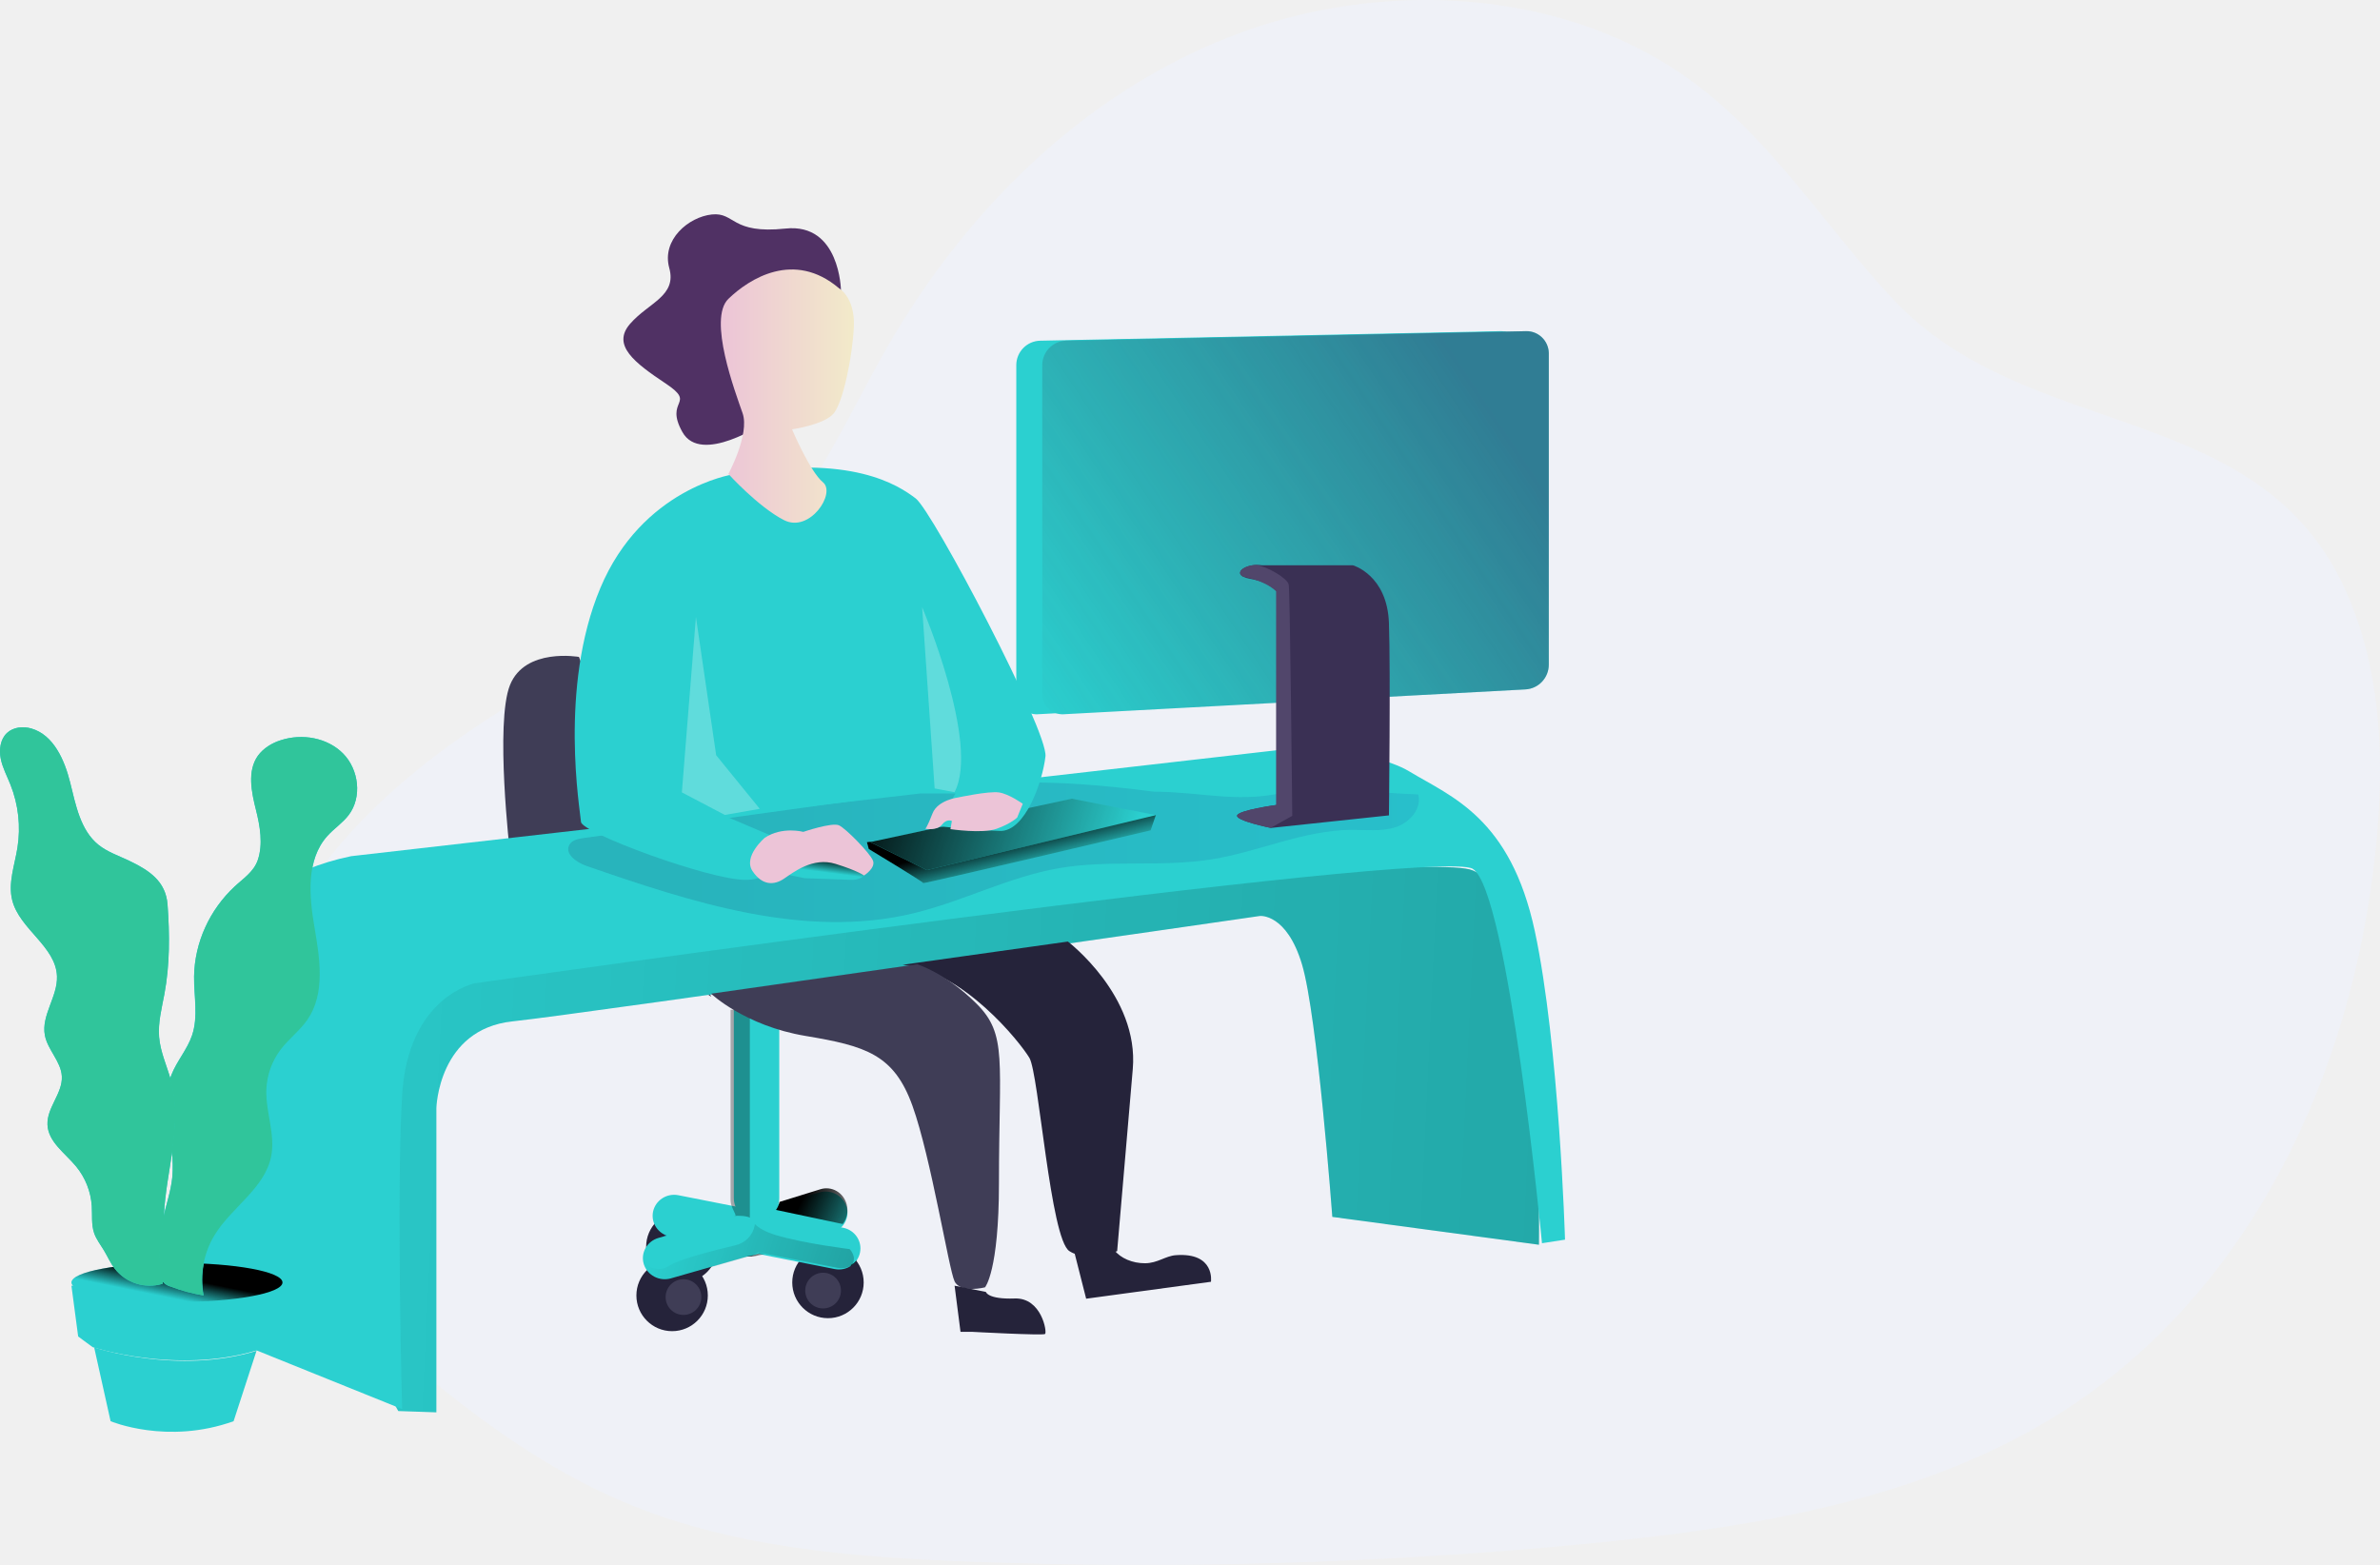
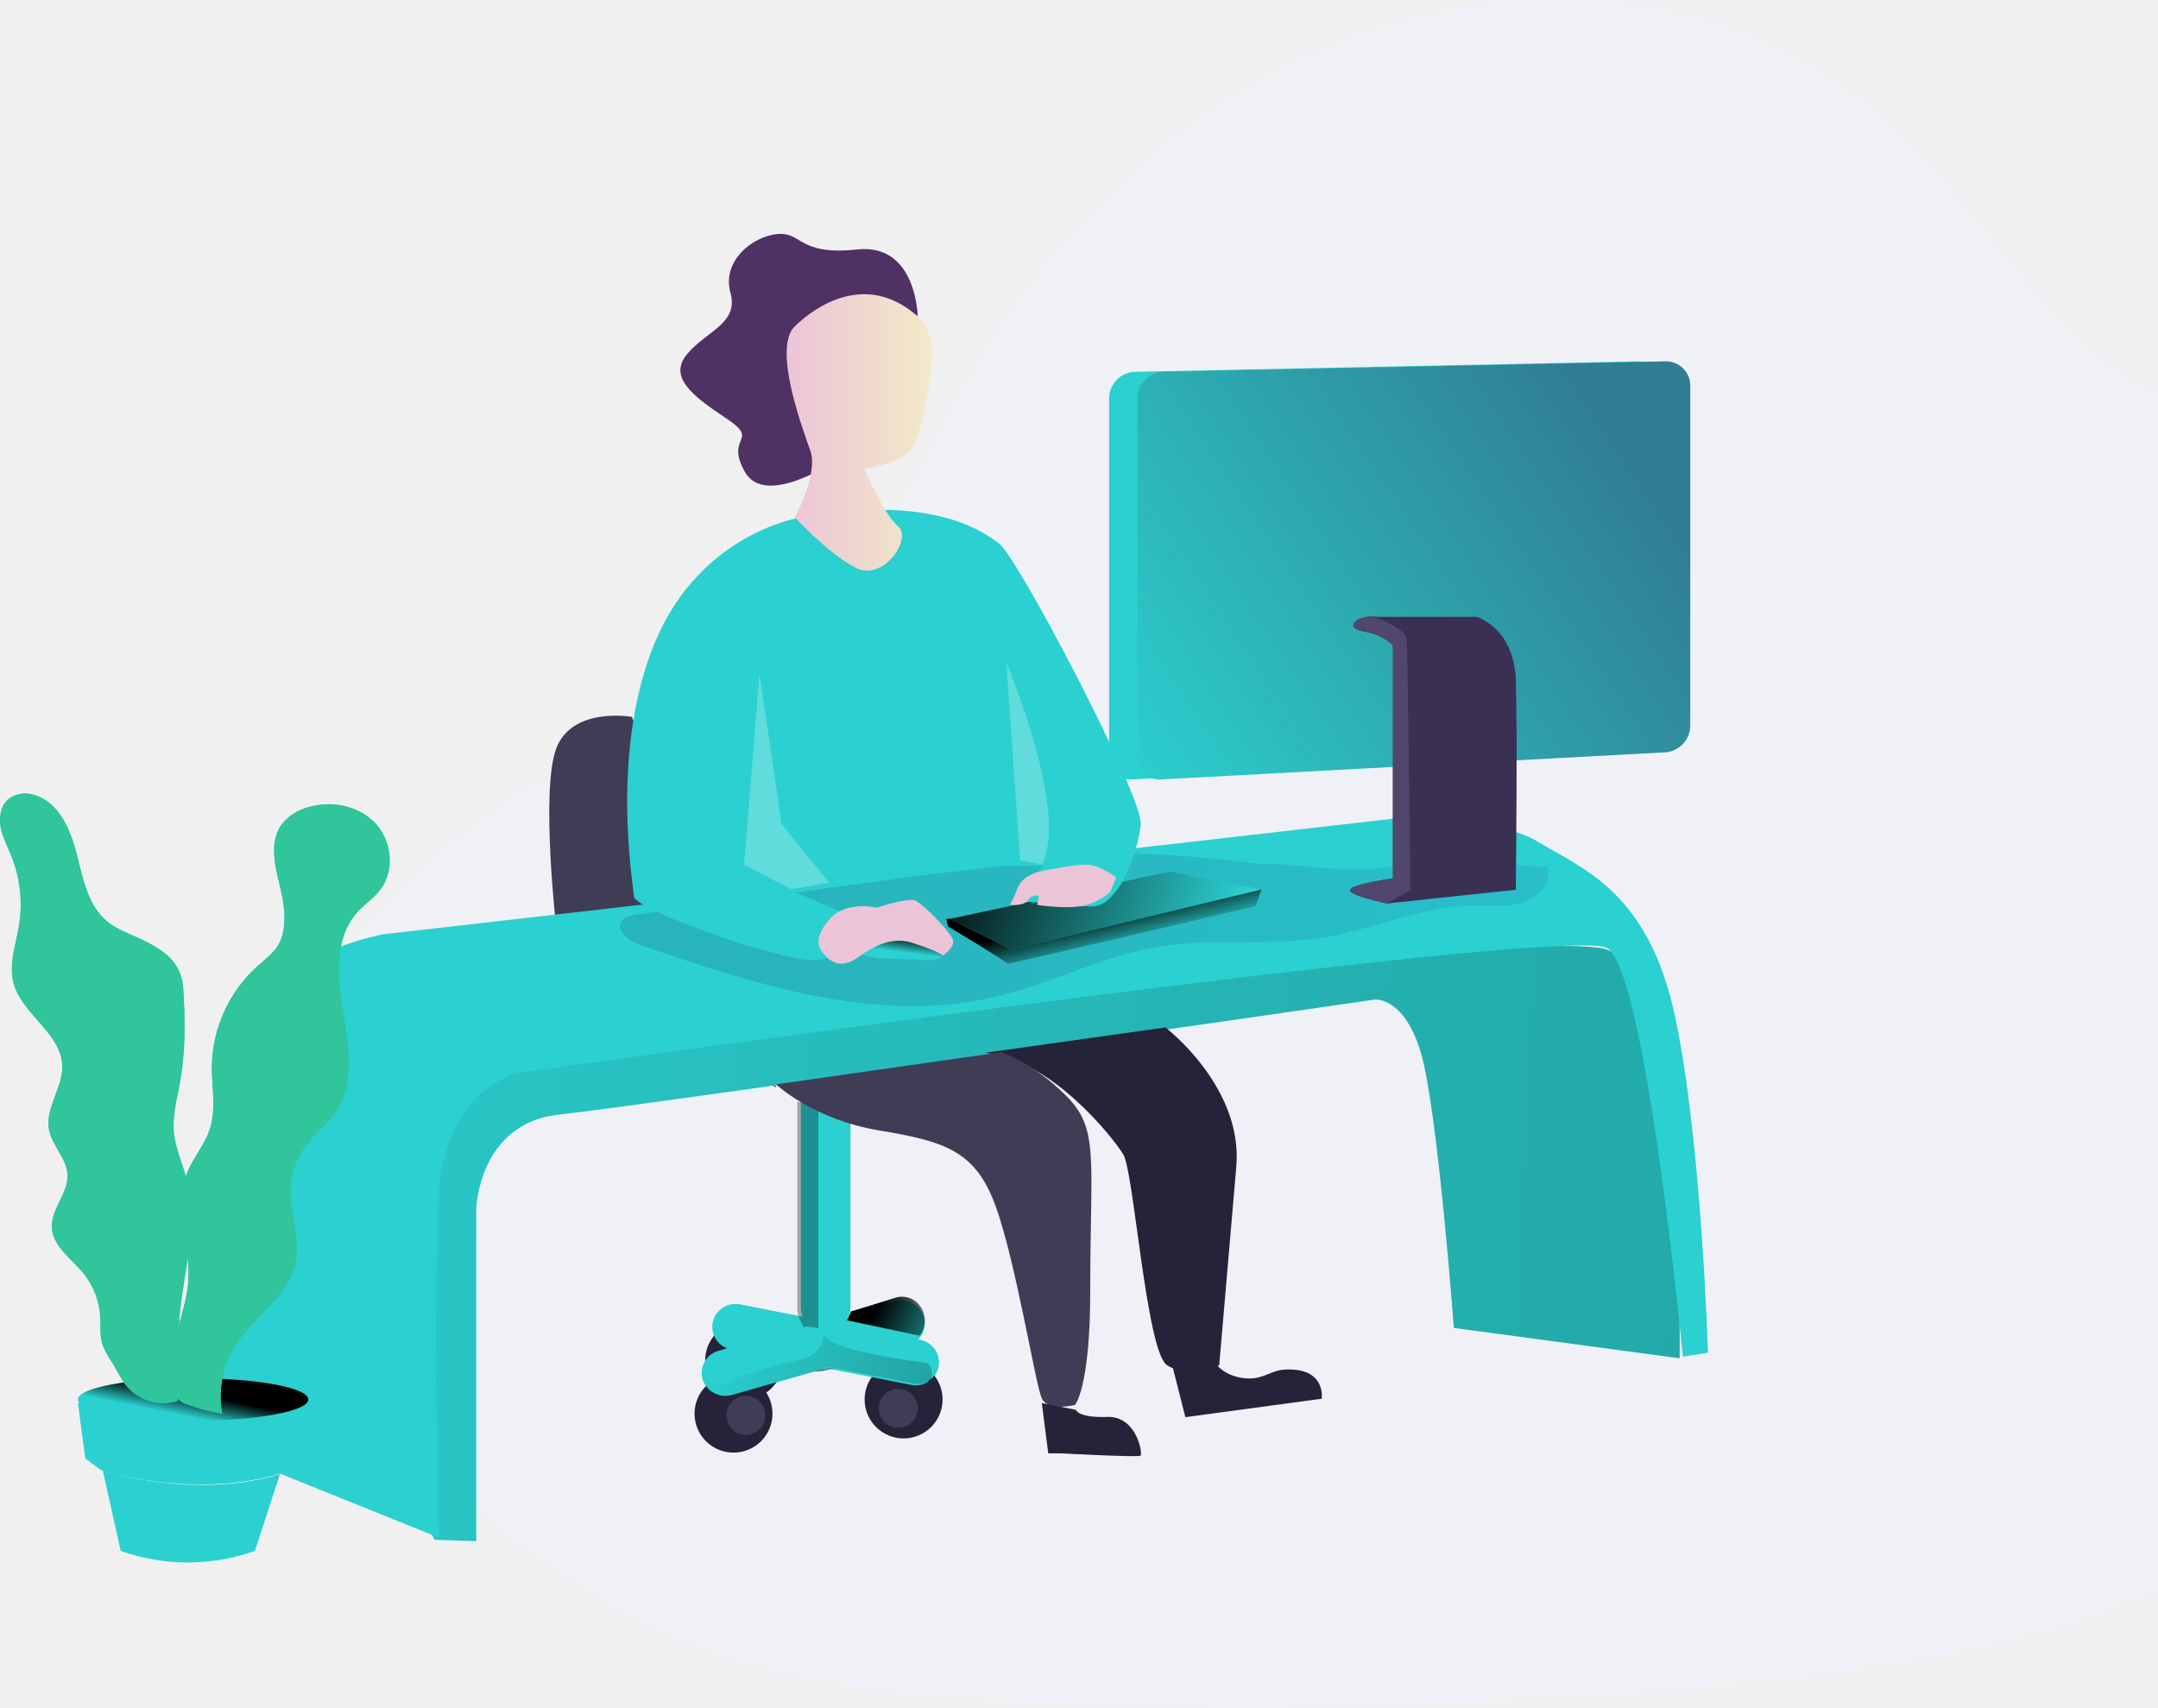
- <svg xmlns="http://www.w3.org/2000/svg" width="733" height="482">
+ <svg xmlns="http://www.w3.org/2000/svg" xmlns:xlink="http://www.w3.org/1999/xlink" id="b61c9108-628c-47be-9dcb-b9522f089694" data-name="Layer 1" viewBox="0 0 609 482.02">
  <defs>
-     <linearGradient id="a" x1="0%" x2="100%" y1="50%" y2="50%">
-       <stop offset="0%" stop-color="#183866" />
-       <stop offset="100%" stop-color="#1A7FC1" />
+     <linearGradient id="e83c830c-dd01-4d37-acc0-edd1b0216588" x1="203" y1="99.5" x2="214" y2="99.5" gradientTransform="matrix(1, 0, 0, -1, 0, 484)" gradientUnits="userSpaceOnUse">
+       <stop offset="0" stop-color="#183866" />
+       <stop offset="1" stop-color="#1a7fc1" />
    </linearGradient>
-     <linearGradient id="b" x1="-.13%" x2="100%" y1="50.057%" y2="50.057%">
-       <stop offset="0%" />
-       <stop offset="99%" stop-opacity="0" />
+     <linearGradient id="b2c6c871-8c52-430c-9490-0f4440d9faaf" x1="229.99" y1="97.5" x2="236" y2="97.5" gradientTransform="matrix(1, 0, 0, -1, 0, 484)" gradientUnits="userSpaceOnUse">
+       <stop offset="0" />
+       <stop offset="0.99" stop-opacity="0" />
    </linearGradient>
-     <linearGradient id="c" x1="176.072%" x2="310.393%" y1="-566.037%" y2="-534.629%">
-       <stop offset="0%" />
-       <stop offset="99%" stop-opacity="0" />
+     <linearGradient id="e679e80c-7aa3-42d5-ac55-6282218e97b1" x1="247.13" y1="114.83" x2="272.71" y2="102.87" xlink:href="#b2c6c871-8c52-430c-9490-0f4440d9faaf" />
+     <linearGradient id="fc021563-595e-4074-a928-a74719db09ef" x1="178.64" y1="154.83" x2="175.13" y2="155.79" xlink:href="#b2c6c871-8c52-430c-9490-0f4440d9faaf" />
+     <linearGradient id="b07160d1-8f68-4750-9af1-1a9a17bbfbaa" x1="285.72" y1="77.41" x2="199.5" y2="105.57" xlink:href="#b2c6c871-8c52-430c-9490-0f4440d9faaf" />
+     <linearGradient id="be5876ac-8763-4ca1-86f8-7f77d6251430" x1="209.51" y1="111.89" x2="205.54" y2="113.14" xlink:href="#b2c6c871-8c52-430c-9490-0f4440d9faaf" />
+     <linearGradient id="bb11db4c-2742-4fd6-ae18-ff0c68900a28" x1="277.6" y1="129.41" x2="249.86" y2="122.04" xlink:href="#b2c6c871-8c52-430c-9490-0f4440d9faaf" />
+     <linearGradient id="becb63f0-78dd-42b5-9501-7a8a7ce4a1ad" x1="495.75" y1="122.98" x2="-12.67" y2="147.45" gradientTransform="matrix(1, 0, 0, -1, 0, 484)" gradientUnits="userSpaceOnUse">
+       <stop offset="0" />
+       <stop offset="1" stop-opacity="0" />
    </linearGradient>
-     <linearGradient id="d" x1="58.928%" x2="52.269%" y1="-257.998%" y2="-277.344%">
-       <stop offset="0%" />
-       <stop offset="99%" stop-opacity="0" />
+     <linearGradient id="a3b67eae-125e-4456-9b97-becb34fd422a" x1="212.12" y1="221.5" x2="474.12" y2="221.5" xlink:href="#e83c830c-dd01-4d37-acc0-edd1b0216588" />
+     <linearGradient id="a286d890-aff2-4853-a921-68692b6cc321" x1="311.96" y1="227.02" x2="315.12" y2="214.75" xlink:href="#b2c6c871-8c52-430c-9490-0f4440d9faaf" />
+     <linearGradient id="a9081c6f-a328-4a85-bd87-e9e102aa815f" x1="261.84" y1="243.31" x2="347.17" y2="216.01" xlink:href="#b2c6c871-8c52-430c-9490-0f4440d9faaf" />
+     <linearGradient id="b1a3d529-c9d9-45f3-9892-8fc56fb20c7e" x1="255.53" y1="219.97" x2="254.9" y2="215.14" xlink:href="#b2c6c871-8c52-430c-9490-0f4440d9faaf" />
+     <linearGradient id="ee64bad1-09f5-44ed-9994-718191d3c85e" x1="120.51" y1="53.35" x2="76.18" y2="55.06" xlink:href="#b2c6c871-8c52-430c-9490-0f4440d9faaf" />
+     <linearGradient id="a8cf16fc-7b99-46ec-adf7-b1716a774cb7" x1="130.12" y1="74.48" x2="93.08" y2="75.75" xlink:href="#b2c6c871-8c52-430c-9490-0f4440d9faaf" />
+     <linearGradient id="f579d01c-f75d-4363-9c96-2e48ab5aa8b3" x1="54.83" y1="90.62" x2="53.48" y2="83.94" xlink:href="#b2c6c871-8c52-430c-9490-0f4440d9faaf" />
+     <linearGradient id="a2f63ee0-678a-44a7-8924-e94d22689da0" x1="95.62" y1="381.5" x2="92.52" y2="362.36" xlink:href="#b2c6c871-8c52-430c-9490-0f4440d9faaf" />
+     <linearGradient id="f34fa7dc-463e-4a83-bc41-264245a37e78" x1="222" y1="362" x2="263" y2="362" gradientTransform="matrix(1, 0, 0, -1, 0, 484)" gradientUnits="userSpaceOnUse">
+       <stop offset="0" stop-color="#ecc4d7" />
+       <stop offset="0.42" stop-color="#efd4d1" />
+       <stop offset="1" stop-color="#f2eac9" />
    </linearGradient>
-     <linearGradient id="e" x1="156.099%" x2="8.109%" y1="-63.273%" y2="-76.114%">
-       <stop offset="0%" />
-       <stop offset="99%" stop-opacity="0" />
+     <linearGradient id="a8497fe8-c437-4906-84e2-2f6d589acfc1" x1="268.63" y1="221" x2="306.63" y2="221" xlink:href="#f34fa7dc-463e-4a83-bc41-264245a37e78" />
+     <linearGradient id="bf5a3556-2b0a-4f06-9910-111d09746c86" x1="322.29" y1="234" x2="352.29" y2="234" xlink:href="#f34fa7dc-463e-4a83-bc41-264245a37e78" />
+     <linearGradient id="eb1c311e-04ef-43d4-933d-b0cd14c1b2a3" x1="455.83" y1="363.18" x2="313.75" y2="268.69" gradientTransform="matrix(1, 0, 0, -1, 0, 484)" gradientUnits="userSpaceOnUse">
+       <stop offset="0" stop-color="#362958" stop-opacity="0.5" />
+       <stop offset="1" stop-color="#34313d" stop-opacity="0" />
    </linearGradient>
-     <linearGradient id="f" x1="2361.044%" x2="2162.651%" y1="-16584.906%" y2="-16647.547%">
-       <stop offset="0%" />
-       <stop offset="99%" stop-opacity="0" />
-     </linearGradient>
-     <linearGradient id="g" x1="241.391%" x2="133.142%" y1="-426.052%" y2="-412.195%">
-       <stop offset="0%" />
-       <stop offset="99%" stop-opacity="0" />
-     </linearGradient>
-     <linearGradient id="h" x1="106.85%" x2="-35.821%" y1="22.502%" y2="19.27%">
-       <stop offset="0%" />
-       <stop offset="100%" stop-opacity="0" />
-     </linearGradient>
-     <linearGradient id="i" x1="14.169%" x2="114.168%" y1="-41.335%" y2="-41.335%">
-       <stop offset="0%" stop-color="#183866" />
-       <stop offset="100%" stop-color="#1A7FC1" />
-     </linearGradient>
-     <linearGradient id="j" x1="40.386%" x2="71.43%" y1="39.515%" y2="67.977%">
-       <stop offset="0%" />
-       <stop offset="99%" stop-opacity="0" />
-     </linearGradient>
-     <linearGradient id="k" x1="-12.531%" x2="93.689%" y1="44.923%" y2="53.42%">
-       <stop offset="0%" />
-       <stop offset="99%" stop-opacity="0" />
-     </linearGradient>
-     <linearGradient id="l" x1="53.702%" x2="43.721%" y1="42.271%" y2="80.595%">
-       <stop offset="0%" />
-       <stop offset="99%" stop-opacity="0" />
-     </linearGradient>
-     <linearGradient id="m" x1="190.926%" x2="102.154%" y1="-333.246%" y2="-335.028%">
-       <stop offset="0%" />
-       <stop offset="99%" stop-opacity="0" />
-     </linearGradient>
-     <linearGradient id="n" x1="168.578%" x2="111.53%" y1="-126.252%" y2="-126.942%">
-       <stop offset="0%" />
-       <stop offset="99%" stop-opacity="0" />
-     </linearGradient>
-     <linearGradient id="o" x1="56.989%" x2="28.128%" y1="43.618%" y2="69.958%">
-       <stop offset="0%" />
-       <stop offset="99%" stop-opacity="0" />
-     </linearGradient>
-     <linearGradient id="p" x1="58.095%" x2="57.212%" y1="-1473.571%" y2="-1370.204%">
-       <stop offset="0%" />
-       <stop offset="99%" stop-opacity="0" />
-     </linearGradient>
-     <linearGradient id="q" x1="-.04%" x2="99.996%" y1="49.993%" y2="49.993%">
-       <stop offset="0%" stop-color="#ECC4D7" />
-       <stop offset="42%" stop-color="#EFD4D1" />
-       <stop offset="100%" stop-color="#F2EAC9" />
-     </linearGradient>
-     <linearGradient id="r" x1="99.032%" x2="199.03%" y1="-163.287%" y2="-163.287%">
-       <stop offset="0%" stop-color="#ECC4D7" />
-       <stop offset="42%" stop-color="#EFD4D1" />
-       <stop offset="100%" stop-color="#F2EAC9" />
-     </linearGradient>
-     <linearGradient id="s" x1="124.306%" x2="224.306%" y1="-84.564%" y2="-84.564%">
-       <stop offset="0%" stop-color="#ECC4D7" />
-       <stop offset="42%" stop-color="#EFD4D1" />
-       <stop offset="100%" stop-color="#F2EAC9" />
-     </linearGradient>
-     <linearGradient id="t" x1="128.89%" x2="24.06%" y1="100.36%" y2="153.095%">
-       <stop offset="0%" stop-color="#362958" stop-opacity=".501" />
-       <stop offset="100%" stop-color="#34313D" stop-opacity="0" />
-     </linearGradient>
-     <linearGradient id="u" x1="3990.942%" x2="3874.36%" y1="-34225.187%" y2="-34268.317%">
-       <stop offset="0%" />
-       <stop offset="99%" stop-opacity="0" />
-     </linearGradient>
+     <linearGradient id="a2d6b2b3-178f-4e8c-8fc2-b5f5abd1ef6d" x1="185.66" y1="122.93" x2="184.49" y2="123.36" xlink:href="#b2c6c871-8c52-430c-9490-0f4440d9faaf" />
  </defs>
-   <g fill="none" fill-rule="nonzero">
-     <path fill="#EFF1F7" d="M583.08 92.214c-20.973-22.385-37.208-49.107-62.275-67.375-39.374-28.754-96.041-31.558-142.08-13.494-46.04 18.063-81.905 54.474-105.544 95.703-12.435 21.692-22.202 45.354-40.423 63.08-15.403 14.976-35.648 24.531-54.843 34.938-30.948 16.733-60.752 36.952-80.78 64.695-20.026 27.743-28.98 64.18-16.178 95.446 8.633 21.097 26.022 37.883 43.836 53.081 20.964 17.869 43.496 34.601 69.5 45.248 32.555 13.246 68.694 16.094 104.134 17.442 62.828 2.38 125.757.601 188.319-5.323 51.23-4.844 104.011-13.113 146.874-39.88 60.043-37.484 91-106.163 97.97-173.51 2.836-26.936 2.118-54.928-8.964-79.92-26.504-59.78-98.017-45.798-139.547-90.131z" />
-     <path fill="#3F3D56" d="M178.317 202.334s-16.6-2.947-21.25 8.669c-4.65 11.616 0 51.733 0 51.733L219 307l-40.683-104.666z" />
-     <path fill="#2BD0D0" d="M256.202 379.727l-24.555 7.008c-3.568 1.01-7.31-.952-8.372-4.386-1.047-3.438.987-7.046 4.55-8.069l24.522-7.014c3.565-1.01 7.307.947 8.372 4.379 1.058 3.433-.96 7.045-4.517 8.082z" />
-     <circle cx="255" cy="395" r="11" fill="#25233A" />
-     <circle cx="253.5" cy="397.5" r="5.5" fill="#3F3D56" />
-     <circle cx="210" cy="384" r="11" fill="#25233A" />
-     <path fill="url(#a)" d="M214 384.5a5.5 5.5 0 11-11 0 5.5 5.5 0 0111 0z" />
-     <circle cx="207" cy="399" r="11" fill="#25233A" />
-     <path fill="#3F3D56" d="M216 399.5a5.5 5.5 0 11-11 0 5.5 5.5 0 0111 0z" />
-     <path fill="#2BD0D0" d="M257.085 390.874l-50.787-10.046c-3.574-.717-5.884-4.13-5.168-7.636.732-3.5 4.21-5.764 7.785-5.066l50.787 10.027c3.574.717 5.884 4.13 5.168 7.637-.723 3.507-4.204 5.781-7.785 5.084z" />
-     <path fill="#2BD0D0" d="M226 310h14v59c0 3.866-3.133 7-6.997 7a6.999 6.999 0 01-6.996-7v-59H226z" />
-     <path fill="#2BD0D0" d="M231.187 386.708l-24.537 7.025c-3.568 1.014-7.314-.949-8.375-4.388-1.047-3.44.987-7.05 4.548-8.074l24.537-7.005c3.564-1.01 7.304.948 8.368 4.381 1.039 3.435-.99 7.034-4.541 8.06z" />
-     <path fill="url(#b)" d="M236 386.26l-3.125.551a12.89 12.89 0 01-2.875.172l1.305-.228a10.302 10.302 0 002.507-.755l2.188.26z" />
-     <path fill="url(#c)" d="M261 372.738a6.914 6.914 0 01-1.46 4.262L239 372.65a7.113 7.113 0 001.098-2.462l12.654-3.923a6.201 6.201 0 014.913.579c1.5.867 2.609 2.324 3.083 4.048.164.6.249 1.222.252 1.846z" />
-     <path fill="url(#d)" d="M225.22 371.103a5.776 5.776 0 01-.22-1.58V311h5.943v63.07c-.059.31-.04.627.057.93a9.278 9.278 0 00-2.845-.511c-.69-.04-1.385-.04-2.076 0l.425-.1c.262-.04-.94-2.091-1.283-3.286z" opacity=".31" />
-     <path fill="url(#e)" d="M262.289 389.8c-.97.523-2.061.797-3.17.796a7.063 7.063 0 01-1.33-.13l-22.407-4.406-1.867-.363a6.54 6.54 0 01-2.133 1.055l-1.11.317-23.025 6.666c-3.514 1.007-7.202-.943-8.247-4.362 1.997 1.805 5.029 1.973 7.223.401 2.811-1.896 14.002-4.743 20.341-6.257 2.996-.698 5.288-3.05 5.848-6 .016-.173.042-.346.08-.517 1.056 1.113 2.997 2.362 6.505 3.423 8.64 2.589 22.667 4.304 22.667 4.304s2.532 2.42.625 5.073z" opacity=".31" />
-     <path fill="url(#f)" d="M264 388a7.624 7.624 0 01-2 2 119.75 119.75 0 002-2z" />
-     <path fill="url(#g)" d="M226.3 370.559a6.82 6.82 0 001.7 3.13c-.21.039-.425.092-.641.151L206.088 380c-3.271-.813-5.426-3.865-5.044-7.146.381-3.28 3.181-5.781 6.556-5.854a7.14 7.14 0 011.35.132l17.35 3.427z" />
-     <path fill="#503164" d="M259 89.407s-.276-20.805-17.075-19.01c-16.8 1.793-15.511-5.095-22.687-4.339-7.175.757-15.51 7.786-13.117 16.468 2.395 8.682-6.332 10.623-12.064 17.21-5.733 6.587 1.349 11.976 11.006 18.416 9.657 6.44-.6 4.773 5.125 14.955 5.726 10.181 25.107-2.825 25.107-2.825L259 89.407z" />
-     <path fill="#2BD0D0" d="M122.664 434.601l11.73.399v-93.745s.59-24.241 23.452-26.673c22.861-2.431 230.196-32.466 230.196-32.466s8.218-.87 12.951 14.901c4.733 15.771 9.34 77.787 9.34 77.787l63.64 8.577s1.68-109.55-21.302-115.595c-22.981-6.045-323.522 24.76-323.522 24.76s-22.29 116.352-6.485 142.055z" />
-     <path fill="url(#h)" d="M122.664 434.601l11.73.399v-93.745s.59-24.241 23.452-26.673c22.861-2.431 230.196-32.466 230.196-32.466s8.218-.87 12.951 14.901c4.733 15.771 9.34 77.787 9.34 77.787l63.64 8.577s1.68-109.55-21.302-115.595c-22.981-6.045-323.522 24.76-323.522 24.76s-22.29 116.352-6.485 142.055z" opacity=".197" />
-     <path fill="#2BD0D0" d="M62 303.784s5.744-31.756 46.144-40.079l285.183-32.643s27.996-1.16 40.804 6.587c12.808 7.746 31.088 14.168 38.583 49.223 7.495 35.056 9.286 94.942 9.286 94.942l-7.09 1.1s-10.348-108.44-21.312-115.306c-10.963-6.865-307.402 35.255-307.402 35.255s-20.561 4.088-22.352 34.532c-1.79 30.443 0 96.605 0 96.605L62 409.057V303.784z" />
-     <path fill="url(#i)" d="M355.425 243.844c-14.762-1.9-29.644-3.276-44.519-2.72-11.18.433-22.286 1.966-33.372 3.493l-97.775 13.503c-1.66.23-3.55.603-4.38 2.044-1.592 2.752 2.15 5.464 5.182 6.512 32.51 11.256 67.243 22.656 100.708 14.63 15.3-3.669 29.511-11.288 45.03-13.935 15.518-2.647 31.448-.21 46.933-2.706 14.557-2.345 28.417-9.009 43.172-9.074 4.525 0 9.183.577 13.475-.839 4.293-1.415 8.088-5.739 6.9-10.05-13.853-.478-29.404-3.007-42.992-.262-13.449 2.712-24.894-.596-38.362-.596z" opacity=".19" />
-     <path fill="#2BD0D0" d="M267 259.38l.57 2.114s16.881 10.173 16.775 10.501c-.106.328 70.024-16.24 70.024-16.24L356 251l-89 8.38z" />
-     <path fill="url(#j)" d="M267 259.38l.57 2.114s16.881 10.173 16.775 10.501c-.106.328 70.024-16.24 70.024-16.24L356 251l-89 8.38z" />
-     <path fill="#2BD0D0" d="M268 259.364L330.107 246 356 251.054 285.442 268z" />
-     <path fill="url(#k)" d="M268 259.364L330.107 246 356 251.054 285.442 268z" />
-     <path fill="#2BD0D0" d="M247.832 270.484l14.457.512s3.672.228 4.62-2.717c.95-2.945-5.89-9.16-6.622-9.277-.733-.118-19.76 5.22-17.017 10.556l4.562.926z" />
-     <path fill="url(#l)" d="M247.832 270.484l14.457.512s3.672.228 4.62-2.717c.95-2.945-5.89-9.16-6.622-9.277-.733-.118-19.76 5.22-17.017 10.556l4.562.926z" />
-     <path fill="#2BD0D0" d="M79 416.056l-7.058 21.677c-20.473 7.351-37.88 0-37.88 0L29 415s25.535 8.56 50 1.056z" />
-     <path fill="url(#m)" d="M79 416.056l-7.058 21.677c-20.473 7.351-37.88 0-37.88 0L29 415s25.535 8.56 50 1.056z" />
-     <path fill="#2BD0D0" d="M87 396l-2.284 16.943-5.786 3.008c-24.648 7.42-50.415-1.038-50.415-1.038l-4.443-3.283L22 396h65z" />
-     <path fill="url(#n)" d="M87 396l-2.284 16.943-5.786 3.008c-24.648 7.42-50.415-1.038-50.415-1.038l-4.443-3.283L22 396h65z" />
-     <ellipse cx="54.5" cy="395" fill="#2BD0D0" rx="32.5" ry="6" />
-     <ellipse cx="54.5" cy="395" fill="url(#o)" rx="32.5" ry="6" />
-     <path fill="#2BD0D0" d="M39.641 265.03c-3.182-1.515-6.603-2.658-9.356-4.87-5.547-4.5-6.953-12.248-8.69-19.198-1.736-6.951-5.097-14.593-11.944-16.587-2.562-.737-5.567-.445-7.515 1.39-2.053 1.933-2.47 5.11-1.908 7.914.561 2.804 1.928 5.316 2.985 7.974a36.878 36.878 0 012.172 19.477c-.865 5.389-2.932 10.851-1.605 16.134 2.252 8.964 13.47 14.22 13.78 23.457.212 6.233-4.885 12.001-3.73 18.135.852 4.538 5.005 8.08 5.23 12.692.25 5.23-4.662 9.655-4.424 14.885.237 5.23 5.427 8.725 8.815 12.839a21.453 21.453 0 014.827 12.193c.178 2.791-.179 5.682.726 8.327.66 1.933 1.98 3.575 3.004 5.316 1.13 1.88 1.981 3.914 3.341 5.655a13.696 13.696 0 0014.725 4.651c1.05-6.95.132-14.04.423-21.065.574-13.609 5.691-27.324 2.416-40.535-1.201-4.844-3.512-9.443-3.922-14.413-.363-4.44.812-8.838 1.631-13.217 1.69-9.044 1.664-18.394.97-27.538-.547-7.256-5.618-10.599-11.95-13.616z" />
-     <path fill="#2BD0D0" d="M59.752 300.767c-.053 6.062 1.33 12.33-.612 18.085-1.47 4.362-4.702 7.934-6.371 12.223-3.85 9.899 1.33 21 .273 31.57-.44 4.354-1.936 8.537-2.88 12.813a51.236 51.236 0 00-.851 16.485 4.17 4.17 0 003.325 4.342A51.942 51.942 0 0062.711 399a26.638 26.638 0 013.445-18.59c5.274-8.63 15.522-14.446 17.43-24.359 1.29-6.712-1.715-13.524-1.502-20.355a21.886 21.886 0 014.482-12.548c2.48-3.227 5.839-5.723 8.147-9.07 5.546-8.066 3.817-18.848 2.168-28.494-1.65-9.647-2.607-20.748 3.91-28.057 2.062-2.31 4.748-4.044 6.617-6.513 4.163-5.504 3.112-13.983-1.73-18.902-4.84-4.92-12.635-6.28-19.218-4.116a13.86 13.86 0 00-7.01 4.76c-3.325 4.714-1.995 11.154-.585 16.757 1.23 4.867 2.221 10.483.539 15.39-1.257 3.651-4.443 5.63-7.15 8.172a38.903 38.903 0 00-12.502 27.692z" />
-     <path fill="#30C59B" d="M53.062 354.522c-.938 6.593-2.292 13.239-2.57 19.851v.665a1.757 1.757 0 01-.111.479 51.684 51.684 0 00-.866 16.501c.036.893.261 1.768.66 2.566-.032.279-.072.551-.111.83a13.702 13.702 0 01-14.73-4.652c-1.32-1.741-2.213-3.775-3.342-5.655-1.057-1.748-2.345-3.39-3.005-5.317-.905-2.659-.549-5.536-.727-8.327a21.453 21.453 0 00-4.828-12.196c-3.389-4.087-8.587-7.516-8.818-12.833-.231-5.317 4.676-9.656 4.425-14.887-.224-4.612-4.379-8.154-5.23-12.693-1.157-6.135 3.962-11.903 3.731-18.137-.31-9.238-11.532-14.495-13.785-23.46-1.32-5.284.74-10.747 1.605-16.136a36.876 36.876 0 00-2.146-19.46c-1.057-2.658-2.424-5.163-2.986-7.975-.561-2.81-.145-5.981 1.909-7.922 1.982-1.834 4.954-2.126 7.517-1.389 6.856 1.994 10.204 9.664 11.948 16.615 1.744 6.952 3.144 14.694 8.692 19.2 2.742 2.227 6.176 3.356 9.36 4.872 6.34 3.017 11.413 6.36 11.955 13.55.66 9.145.72 18.496-.97 27.541-.82 4.38-1.982 8.78-1.632 13.219.35 4.44 2.272 8.64 3.527 12.946.139.485.277.977.396 1.469 1.665 6.839 1.13 13.757.132 20.735z" />
-     <path fill="url(#p)" d="M49.718 394a7.789 7.789 0 01-.502-2.488c-.43-5.36-.216-10.78.637-16.047.023-.155.052-.31.08-.465-.171 6.346.374 12.744-.215 19z" />
-     <path fill="#30C59B" d="M107.393 251.014c-1.871 2.47-4.562 4.202-6.627 6.513-6.527 7.303-5.568 18.41-3.916 28.057 1.651 9.646 3.383 20.428-2.172 28.495-2.31 3.32-5.674 5.842-8.159 9.069a21.865 21.865 0 00-4.49 12.548c-.212 6.831 2.798 13.643 1.506 20.355-1.911 9.913-12.175 15.742-17.457 24.36A26.644 26.644 0 0062.654 399a51.824 51.824 0 01-10.064-2.715 5.425 5.425 0 01-2.344-1.415 2.503 2.503 0 01-.247-.345 6.232 6.232 0 01-.699-2.55c-.599-5.506-.3-11.073.886-16.484.033-.16.073-.319.113-.478.946-4.11 2.345-8.14 2.771-12.336a39.84 39.84 0 00-.16-8.166c1.006-6.971 1.545-13.882-.153-20.668-.12-.49-.26-.982-.4-1.467.127-.425.273-.85.44-1.268 1.672-4.289 4.909-7.86 6.38-12.223 1.939-5.756.56-12.023.613-18.085.087-10.47 4.823-20.58 12.429-27.725 2.71-2.542 5.901-4.52 7.16-8.172 1.685-4.907.666-10.523-.54-15.39-1.418-5.603-2.764-12.043.587-16.757 1.665-2.337 4.29-3.857 7.02-4.76 6.567-2.165 14.407-.804 19.249 4.116 4.842 4.92 5.868 13.43 1.698 18.902z" />
-     <path fill="#2BD0D0" d="M225.573 146.146s-27.817 4.3-40.684 34.977c-12.867 30.677-6.176 68.683-5.951 72.027.225 3.344 39.428 17.85 50.635 17.85 11.208 0 13.542-11.229 13.542-11.229l-19.803-8.433 60.17-6.949h10.804l-5.951 10.032s11.743 1.23 19.592 1.511c7.848.281 13.178-15.24 14.057-22.959.88-7.717-34.667-75.458-39.977-79.47-5.31-4.013-19.717-13.817-56.434-7.357z" />
-     <path fill="url(#q)" d="M258.392 88.776s5.032 2.83 4.58 11.985c-.453 9.155-3.29 22.932-6.153 26.5-2.864 3.57-12.88 4.968-12.88 4.968s5.464 12.977 9.53 16.326c4.066 3.349-4.086 15.687-12.015 11.639-7.928-4.049-17.12-14.216-17.12-14.216s6.612-12.245 4.376-18.69c-2.235-6.445-10.772-29.064-4.376-35.242 6.396-6.18 20.186-15.035 34.058-3.27z" />
-     <path fill="#FFF" opacity=".25" d="M214.334 190L210 244.055 223.238 251 234 249.122l-13.428-16.504zM284 187s17.909 42.077 9.97 57l-6.116-1.16L284 187z" />
-     <path fill="url(#r)" d="M235.522 258.045s-6.766 5.775-3.746 10.267c3.02 4.491 6.625 4.363 9.631 2.355 3.006-2.009 8.911-6.776 15.946-4.588 7.035 2.188 8.744 3.58 8.744 3.58s3.705-2.316 2.744-4.639c-.962-2.323-8.32-9.85-10.452-10.825-2.132-.975-10.983 2.021-10.983 2.021s-6.503-1.758-11.884 1.83z" />
-     <path fill="url(#s)" d="M295.191 245.598s-6.385.759-7.998 4.957c-1.613 4.198-2.193 4.71-2.193 4.71s3.606.69 5.106-1.264 3.059-1.133 3.059-1.133l-.447 2.507s9.798 1.477 14.224-.11c4.425-1.589 6.325-3.453 6.325-3.453l1.733-4.24s-4.18-3.03-7.332-3.5c-3.152-.47-12.477 1.526-12.477 1.526z" />
-     <path fill="#25233A" d="M328.893 290s21.934 16.687 19.984 39.259c-1.949 22.572-4.813 56.087-4.813 56.087s-8.846 3.722-14.707 0c-5.862-3.722-9.411-54.65-12.315-59.513-2.904-4.864-20.375-26.79-39.042-28.679L328.893 290z" />
-     <path fill="#3F3D56" d="M219 306.058s10.444 9.895 29.062 13.002c18.619 3.107 27.297 5.7 32.987 21.605 5.69 15.905 11.148 50.137 12.935 53.963 1.786 3.826 9.382 1.874 9.382 1.874s4.296-4.895 4.296-32.114c0-37.946 2.655-45.724-6.913-55.256-9.568-9.533-18.272-12.132-18.272-12.132L219 306.058z" />
-     <path fill="#25233A" d="M294 396l1.82 14.197h3.408s21.948 1.187 22.636.675c.688-.513-1.057-11.243-9.372-10.94-8.316.304-8.861-2.023-8.861-2.023L294 396zm37-9.844L334.518 400l38.437-5.212s1.353-9.093-10.823-8.191c-3.214.234-5.608 2.465-9.471 2.485-3.863.02-7.563-1.543-9.511-4.082L331 386.156z" />
-     <path fill="#2BD0D0" d="M461.804 212.337l-142.243 7.654c-3.44.181-6.376-2.47-6.561-5.926V112.473c.003-4.101 3.267-7.448 7.348-7.535l141.661-2.937a6.835 6.835 0 014.886 1.917 6.898 6.898 0 012.105 4.827v95.971c-.005 4.056-3.164 7.402-7.196 7.621z" />
-     <path fill="#2BD0D0" d="M469.804 212.337l-142.25 7.655c-3.44.177-6.372-2.478-6.554-5.934V112.473c-.004-4.102 3.26-7.452 7.342-7.535l141.68-2.937c3.777-.07 6.898 2.943 6.978 6.738v95.977c-.005 4.057-3.164 7.403-7.196 7.621z" />
-     <path fill="url(#t)" d="M469.804 212.337l-142.25 7.655c-3.44.177-6.372-2.478-6.554-5.934V112.473c-.004-4.102 3.26-7.452 7.342-7.535l141.68-2.937c3.777-.07 6.898 2.943 6.978 6.738v95.977c-.005 4.057-3.164 7.403-7.196 7.621z" />
-     <path fill="#3A3054" d="M427.773 251.138L391.478 255s-11.053-2.23-10.455-3.862c.599-1.633 12.156-3.205 12.156-3.205v-65.804c-.1-.146-1.621-2.084-5.789-3.319-.807-.239-1.628-.43-2.459-.57a7.252 7.252 0 01-2.06-.624c-2.479-1.28.26-3.51 4.107-3.61a9.625 9.625 0 011.802.106h27.913s10.568 2.973 11.08 17.811c.511 14.839 0 59.215 0 59.215z" />
-     <path fill="#51466B" d="M398 251.277L391.322 255s-10.888-2.23-10.299-3.863c.59-1.632 11.995-3.205 11.995-3.205v-65.809c-.138-.152-1.807-1.898-5.703-3.318a28.64 28.64 0 00-4.452-1.195c-2.442-1.28.255-3.51 4.046-3.61 3.228.445 9.585 4.028 9.998 6.073.412 2.044 1.093 71.204 1.093 71.204z" />
-     <path fill="url(#u)" d="M263 389c-.881 1.001-1.29 1.37-.77.547.27-.159.527-.342.77-.547z" />
-   </g>
+   <path d="M583.08,92.21c-21-22.38-37.21-49.1-62.28-67.37-39.37-28.75-96-31.56-142.08-13.49s-81.9,54.47-105.54,95.7c-12.43,21.69-22.2,45.35-40.42,63.08-15.41,15-35.65,24.53-54.85,34.94C147,221.8,117.16,242,97.13,269.76s-29,64.18-16.13,95.45c8.63,21.09,26,37.88,43.83,53.08,21,17.87,43.5,34.6,69.5,45.25C226.85,476.78,263,479.63,298.43,481a1424.71,1424.71,0,0,0,188.32-5.33c41.79-3.95,84.62-10.18,122.25-26.88v-337a100.42,100.42,0,0,1-25.92-19.58Z" transform="translate(0 0)" style="fill: #eff1f7" />
+   <path d="M178.32,202.33s-16.6-2.94-21.25,8.67,0,51.74,0,51.74L219,307Z" transform="translate(0 0)" style="fill: #3f3d56" />
+   <path d="M256.2,379.73l-24.55,7a6.81,6.81,0,0,1-8.38-4.38,6.48,6.48,0,0,1,4.55-8.07l24.53-7a6.79,6.79,0,0,1,8.37,4.37,6.48,6.48,0,0,1-4.52,8.09Z" transform="translate(0 0)" style="fill: #2bd0d0" />
+   <path d="M255,406a11,11,0,1,0-11-11A11,11,0,0,0,255,406Z" transform="translate(0 0)" style="fill: #25233a" />
+   <path d="M253.5,403a5.5,5.5,0,1,0-5.5-5.5A5.5,5.5,0,0,0,253.5,403Z" transform="translate(0 0)" style="fill: #3f3d56" />
+   <path d="M210,395a11,11,0,1,0-11-11A11,11,0,0,0,210,395Z" transform="translate(0 0)" style="fill: #25233a" />
+   <path d="M214,384.5a5.5,5.5,0,1,1-1.61-3.89A5.5,5.5,0,0,1,214,384.5Z" transform="translate(0 0)" style="fill: url(#e83c830c-dd01-4d37-acc0-edd1b0216588)" />
+   <path d="M207,410a11,11,0,1,0-11-11A11,11,0,0,0,207,410Z" transform="translate(0 0)" style="fill: #25233a" />
+   <path d="M216,399.5a5.5,5.5,0,1,1-1.61-3.89A5.5,5.5,0,0,1,216,399.5Z" transform="translate(0 0)" style="fill: #3f3d56" />
+   <path d="M257.08,390.87l-50.78-10a6.5,6.5,0,0,1-5.17-7.64,6.61,6.61,0,0,1,7.78-5.06l50.79,10a6.5,6.5,0,0,1,5.17,7.64,6.61,6.61,0,0,1-7.79,5.08Z" transform="translate(0 0)" style="fill: #2bd0d0" />
+   <path d="M226,310h14v59a7,7,0,1,1-14,0V310Z" transform="translate(0 0)" style="fill: #2bd0d0" />
+   <path d="M231.19,386.71l-24.54,7a6.8,6.8,0,0,1-8.38-4.38,6.49,6.49,0,0,1,4.55-8.08l24.54-7a6.79,6.79,0,0,1,8.37,4.38,6.48,6.48,0,0,1-4.54,8.06Z" transform="translate(0 0)" style="fill: #2bd0d0" />
+   <path d="M236,386.26l-3.12.55A12.64,12.64,0,0,1,230,387l1.3-.22a10.4,10.4,0,0,0,2.51-.76Z" transform="translate(0 0)" style="fill: url(#b2c6c871-8c52-430c-9490-0f4440d9faaf)" />
+   <path d="M261,372.74a6.93,6.93,0,0,1-1.46,4.26L239,372.65a7.18,7.18,0,0,0,1.1-2.46l12.65-3.92a6.14,6.14,0,0,1,2.52-.23,6.43,6.43,0,0,1,2.4.8,6.75,6.75,0,0,1,3.08,4.05,7.18,7.18,0,0,1,.25,1.85Z" transform="translate(0 0)" style="fill: url(#e679e80c-7aa3-42d5-ac55-6282218e97b1)" />
+   <path d="M225.22,371.1a5.58,5.58,0,0,1-.22-1.58V311h5.94v63.07a1.84,1.84,0,0,0,.06.93,9.24,9.24,0,0,0-2.85-.51,17.87,17.87,0,0,0-2.07,0l.42-.1c.27,0-.94-2.09-1.28-3.29Z" transform="translate(0 0)" style="opacity: 0.31;isolation: isolate;fill: url(#fc021563-595e-4074-a928-a74719db09ef)" />
+   <path d="M262.29,389.8a6.72,6.72,0,0,1-3.17.8,7.4,7.4,0,0,1-1.33-.13l-22.41-4.41-1.87-.36a6.52,6.52,0,0,1-2.13,1.05l-1.11.32-23,6.66a6.67,6.67,0,0,1-8.25-4.36,5.77,5.77,0,0,0,7.22.4c2.81-1.89,14-4.74,20.34-6.25a7.68,7.68,0,0,0,5.85-6,4.34,4.34,0,0,1,.08-.52c1.06,1.11,3,2.36,6.51,3.42,8.64,2.59,22.66,4.31,22.66,4.31s2.54,2.42.63,5.07Z" transform="translate(0 0)" style="opacity: 0.31;isolation: isolate;fill: url(#b07160d1-8f68-4750-9af1-1a9a17bbfbaa)" />
+   <path d="M264,388a7.61,7.61,0,0,1-2,2l2-2Z" transform="translate(0 0)" style="fill: url(#be5876ac-8763-4ca1-86f8-7f77d6251430)" />
+   <path d="M226.3,370.56a6.87,6.87,0,0,0,1.7,3.13c-.21,0-.43.09-.64.15L206.09,380a6.62,6.62,0,0,1-5.05-7.15A6.7,6.7,0,0,1,207.6,367a7.62,7.62,0,0,1,1.35.13l17.35,3.43Z" transform="translate(0 0)" style="fill: url(#bb11db4c-2742-4fd6-ae18-ff0c68900a28)" />
+   <path d="M259,89.41s-.28-20.81-17.07-19-15.52-5.1-22.69-4.34-15.51,7.78-13.12,16.47-6.33,10.62-12.06,17.21,1.35,12,11,18.41-.6,4.78,5.13,15,25.1-2.83,25.1-2.83Z" transform="translate(0 0)" style="fill: #503164" />
+   <path d="M122.66,434.6l11.73.4V341.26S135,317,157.85,314.58,388,282.12,388,282.12s8.22-.87,12.95,14.9,9.34,77.78,9.34,77.78L474,383.38s1.68-109.55-21.3-115.59-323.52,24.76-323.52,24.76S106.86,408.9,122.66,434.6Z" transform="translate(0 0)" style="fill: #2bd0d0" />
+   <path d="M122.66,434.6l11.73.4V341.26S135,317,157.85,314.58,388,282.12,388,282.12s8.22-.87,12.95,14.9,9.34,77.78,9.34,77.78L474,383.38s1.68-109.55-21.3-115.59-323.52,24.76-323.52,24.76S106.86,408.9,122.66,434.6Z" transform="translate(0 0)" style="opacity: 0.197;isolation: isolate;fill: url(#becb63f0-78dd-42b5-9501-7a8a7ce4a1ad)" />
+   <path d="M62,303.78S67.74,272,108.14,263.7l285.19-32.64s28-1.16,40.8,6.59,31.09,14.17,38.58,49.22S482,381.81,482,381.81l-7.09,1.1s-10.35-108.44-21.31-115.3-307.4,35.25-307.4,35.25-20.56,4.09-22.36,34.53,0,96.61,0,96.61L62,409.06Z" transform="translate(0 0)" style="fill: #2bd0d0" />
+   <path d="M355.42,243.84c-14.76-1.9-29.64-3.27-44.51-2.72-11.18.44-22.29,2-33.38,3.5l-97.77,13.5c-1.66.23-3.55.6-4.38,2-1.59,2.76,2.15,5.47,5.18,6.52,32.51,11.25,67.24,22.65,100.71,14.63,15.3-3.67,29.51-11.29,45-13.94s31.45-.21,46.93-2.7c14.56-2.35,28.42-9,43.17-9.08,4.53,0,9.19.58,13.48-.84s8.09-5.74,6.9-10.05c-13.85-.48-29.4-3-43-.26s-24.9-.6-38.37-.6Z" transform="translate(0 0)" style="opacity: 0.19;isolation: isolate;fill: url(#a3b67eae-125e-4456-9b97-becb34fd422a)" />
+   <path d="M267,259.38l.57,2.11s16.88,10.18,16.78,10.5,70-16.23,70-16.23L356,251Z" transform="translate(0 0)" style="fill: #2bd0d0" />
+   <path d="M267,259.38l.57,2.11s16.88,10.18,16.78,10.5,70-16.23,70-16.23L356,251Z" transform="translate(0 0)" style="fill: url(#a286d890-aff2-4853-a921-68692b6cc321)" />
+   <path d="M268,259.36,330.11,246,356,251.05,285.44,268Z" transform="translate(0 0)" style="fill: #2bd0d0" />
+   <path d="M268,259.36,330.11,246,356,251.05,285.44,268Z" transform="translate(0 0)" style="fill: url(#a9081c6f-a328-4a85-bd87-e9e102aa815f)" />
+   <path d="M247.83,270.48l14.46.52s3.67.22,4.62-2.72-5.89-9.16-6.62-9.28-19.76,5.22-17,10.56Z" transform="translate(0 0)" style="fill: #2bd0d0" />
+   <path d="M247.83,270.48l14.46.52s3.67.22,4.62-2.72-5.89-9.16-6.62-9.28-19.76,5.22-17,10.56Z" transform="translate(0 0)" style="fill: url(#b1a3d529-c9d9-45f3-9892-8fc56fb20c7e)" />
+   <path d="M79,416.06l-7.06,21.67a56.29,56.29,0,0,1-37.88,0L29,415S54.53,423.56,79,416.06Z" transform="translate(0 0)" style="fill: #2bd0d0" />
+   <path d="M79,416.06l-7.06,21.67a56.29,56.29,0,0,1-37.88,0L29,415S54.53,423.56,79,416.06Z" transform="translate(0 0)" style="fill: url(#ee64bad1-09f5-44ed-9994-718191d3c85e)" />
+   <path d="M87,396l-2.28,16.94-5.79,3c-24.65,7.42-50.42-1-50.42-1l-4.44-3.28L22,396Z" transform="translate(0 0)" style="fill: #2bd0d0" />
+   <path d="M87,396l-2.28,16.94-5.79,3c-24.65,7.42-50.42-1-50.42-1l-4.44-3.28L22,396Z" transform="translate(0 0)" style="fill: url(#a8cf16fc-7b99-46ec-adf7-b1716a774cb7)" />
+   <path d="M54.5,401c18,0,32.5-2.69,32.5-6s-14.55-6-32.5-6S22,391.69,22,395,36.55,401,54.5,401Z" transform="translate(0 0)" style="fill: #2bd0d0" />
+   <path d="M54.5,401c18,0,32.5-2.69,32.5-6s-14.55-6-32.5-6S22,391.69,22,395,36.55,401,54.5,401Z" transform="translate(0 0)" style="fill: url(#f579d01c-f75d-4363-9c96-2e48ab5aa8b3)" />
+   <path d="M39.64,265c-3.18-1.51-6.6-2.66-9.36-4.87-5.54-4.5-7-12.25-8.69-19.2S16.5,226.37,9.65,224.38c-2.56-.74-5.57-.45-7.51,1.38s-2.47,5.12-1.91,7.92,1.93,5.31,3,8a36.93,36.93,0,0,1,2.18,19.48c-.87,5.39-2.94,10.85-1.61,16.13,2.25,9,13.47,14.22,13.78,23.46.21,6.23-4.88,12-3.73,18.14.85,4.53,5,8.08,5.23,12.69.25,5.23-4.66,9.65-4.42,14.88s5.42,8.73,8.81,12.84a21.51,21.51,0,0,1,4.83,12.19c.18,2.8-.18,5.69.72,8.33a29.7,29.7,0,0,0,3,5.32,53.38,53.38,0,0,0,3.34,5.65,13.68,13.68,0,0,0,14.72,4.65c1-7,.14-14,.43-21.06.57-13.61,5.69-27.33,2.41-40.54C51.71,329,49.4,324.37,49,319.4c-.36-4.44.81-8.84,1.63-13.22,1.69-9,1.67-18.39,1-27.53-.55-7.26-5.62-10.6-12-13.62Z" transform="translate(0 0)" style="fill: #2bd0d0" />
+   <path d="M59.75,300.77c0,6.06,1.33,12.33-.61,18.08-1.47,4.36-4.7,7.94-6.37,12.23-3.85,9.89,1.33,21,.27,31.56-.44,4.36-1.93,8.54-2.88,12.82a51.26,51.26,0,0,0-.85,16.48,4.15,4.15,0,0,0,.85,2.79,4.21,4.21,0,0,0,2.48,1.56A52.19,52.19,0,0,0,62.71,399a26.62,26.62,0,0,1,3.45-18.59c5.27-8.63,15.52-14.45,17.43-24.36,1.29-6.71-1.72-13.52-1.51-20.35a21.87,21.87,0,0,1,4.49-12.55c2.48-3.23,5.83-5.73,8.14-9.07,5.55-8.07,3.82-18.85,2.17-28.5s-2.61-20.74,3.91-28.05c2.06-2.31,4.75-4,6.62-6.52,4.16-5.5,3.11-14-1.73-18.9S93,225.83,86.46,228a13.79,13.79,0,0,0-7,4.76c-3.32,4.71-2,11.15-.59,16.75,1.24,4.87,2.23,10.49.54,15.39-1.25,3.65-4.44,5.63-7.15,8.18a38.93,38.93,0,0,0-12.5,27.69Z" transform="translate(0 0)" style="fill: #2bd0d0" />
+   <path d="M53.06,354.52c-.94,6.59-2.29,13.24-2.57,19.85V375a1.67,1.67,0,0,1-.11.48,52,52,0,0,0-.87,16.5,6.47,6.47,0,0,0,.66,2.56c0,.28-.07.56-.11.83a13.7,13.7,0,0,1-14.73-4.65A61.2,61.2,0,0,1,32,385.11a28.55,28.55,0,0,1-3-5.32c-.91-2.66-.55-5.54-.73-8.33a21.41,21.41,0,0,0-4.83-12.19c-3.39-4.09-8.58-7.52-8.82-12.84s4.68-9.65,4.43-14.88c-.22-4.62-4.38-8.16-5.23-12.7-1.16-6.13,4-11.9,3.73-18.13-.31-9.24-11.53-14.5-13.79-23.46-1.32-5.29.74-10.75,1.61-16.14a36.85,36.85,0,0,0-2.15-19.46c-1-2.66-2.42-5.16-3-8s-.15-6,1.91-7.93a7.88,7.88,0,0,1,7.51-1.38c6.86,2,10.21,9.66,12,16.61s3.15,14.69,8.69,19.2c2.75,2.23,6.18,3.36,9.36,4.87,6.34,3,11.42,6.36,12,13.55.66,9.15.72,18.5-1,27.54-.82,4.38-2,8.78-1.63,13.22s2.27,8.64,3.52,12.95c.14.48.28,1,.4,1.47,1.67,6.84,1.13,13.75.13,20.73Z" transform="translate(0 0)" style="fill: #30c59b" />
+   <path d="M49.72,394a7.88,7.88,0,0,1-.5-2.49,67.29,67.29,0,0,1,.63-16.05c0-.15,0-.31.08-.46-.17,6.35.38,12.74-.21,19Z" transform="translate(0 0)" style="fill: url(#a2f63ee0-678a-44a7-8924-e94d22689da0)" />
+   <path d="M107.39,251c-1.87,2.47-4.56,4.21-6.62,6.52-6.53,7.3-5.57,18.41-3.92,28.05s3.38,20.43-2.17,28.5c-2.31,3.32-5.68,5.84-8.16,9.07A21.8,21.8,0,0,0,82,335.7c-.21,6.83,2.8,13.64,1.51,20.35-1.92,9.91-12.18,15.74-17.46,24.36A26.67,26.67,0,0,0,62.65,399a51.57,51.57,0,0,1-10.06-2.71,5.48,5.48,0,0,1-2.34-1.42,1.72,1.72,0,0,1-.25-.35,6.31,6.31,0,0,1-.7-2.54,51,51,0,0,1,.89-16.49c0-.16.07-.32.11-.48.94-4.11,2.34-8.14,2.77-12.33a39.85,39.85,0,0,0-.16-8.17c1-7,1.55-13.88-.15-20.67-.12-.49-.26-1-.4-1.46a11.93,11.93,0,0,1,.44-1.27c1.67-4.29,4.91-7.86,6.38-12.22,1.94-5.76.56-12,.61-18.09a39,39,0,0,1,12.43-27.72c2.71-2.55,5.9-4.53,7.16-8.18,1.68-4.9.66-10.52-.54-15.39-1.42-5.6-2.77-12,.59-16.75a13.71,13.71,0,0,1,7-4.76c6.56-2.17,14.4-.81,19.24,4.11s5.87,13.43,1.7,18.9Z" transform="translate(0 0)" style="fill: #30c59b" />
+   <path d="M225.57,146.15s-27.81,4.3-40.68,35-6.18,68.69-5.95,72S218.37,271,229.57,271s13.55-11.23,13.55-11.23l-19.81-8.43,60.17-7h10.81l-6,10s11.75,1.23,19.6,1.51,13.18-15.24,14.05-23-34.66-75.46-40-79.47-19.72-13.81-56.44-7.35Z" transform="translate(0 0)" style="fill: #2bd0d0" />
+   <path d="M258.39,88.78s5,2.83,4.58,12-3.29,22.93-6.15,26.5-12.88,5-12.88,5,5.46,13,9.53,16.32-4.09,15.69-12,11.64S224.33,146,224.33,146s6.62-12.25,4.38-18.69-10.77-29.07-4.38-35.24,20.19-15,34.06-3.27Z" transform="translate(0 0)" style="fill: url(#f34fa7dc-463e-4a83-bc41-264245a37e78)" />
+   <path d="M214.33,190,210,244.05,223.24,251,234,249.12l-13.43-16.5ZM284,187s17.91,42.08,10,57l-6.12-1.16Z" transform="translate(0 0)" style="fill: #fff;opacity: 0.25;isolation: isolate" />
+   <path d="M235.52,258.05s-6.76,5.77-3.74,10.26,6.62,4.36,9.63,2.36,8.91-6.78,15.94-4.59,8.75,3.58,8.75,3.58,3.7-2.32,2.74-4.64-8.32-9.85-10.45-10.82-11,2-11,2-6.51-1.76-11.89,1.83Z" transform="translate(0 0)" style="fill: url(#a8497fe8-c437-4906-84e2-2f6d589acfc1)" />
+   <path d="M295.19,245.6s-6.38.76-8,5-2.19,4.71-2.19,4.71,3.61.7,5.11-1.26,3.06-1.13,3.06-1.13l-.45,2.51s9.8,1.47,14.22-.12a18.34,18.34,0,0,0,6.33-3.45l1.73-4.24s-4.18-3-7.33-3.5-12.48,1.53-12.48,1.53Z" transform="translate(0 0)" style="fill: url(#bf5a3556-2b0a-4f06-9910-111d09746c86)" />
+   <path d="M328.89,290s21.94,16.69,20,39.26-4.82,56.09-4.82,56.09-8.84,3.72-14.7,0S320,330.7,317,325.83,296.67,299,278,297.15Z" transform="translate(0 0)" style="fill: #25233a" />
+   <path d="M219,306.06s10.44,9.89,29.06,13,27.3,5.7,33,21.61,11.15,50.13,12.93,54,9.39,1.87,9.39,1.87,4.29-4.89,4.29-32.11c0-37.95,2.66-45.73-6.91-55.26S282.48,297,282.48,297Z" transform="translate(0 0)" style="fill: #3f3d56" />
+   <path d="M294,396l1.82,14.2h3.41s21.95,1.18,22.63.67-1.05-11.24-9.37-10.94-8.86-2-8.86-2Zm37-9.84L334.52,400,373,394.79s1.36-9.09-10.82-8.19c-3.21.23-5.61,2.46-9.47,2.48s-7.56-1.54-9.51-4.08Z" transform="translate(0 0)" style="fill: #25233a" />
+   <path d="M461.8,212.34,319.56,220a6.25,6.25,0,0,1-6.56-5.92V112.47a7.52,7.52,0,0,1,7.35-7.53L462,102a6.77,6.77,0,0,1,2.63.47,6.69,6.69,0,0,1,2.25,1.45,6.87,6.87,0,0,1,2.11,4.83v96a7.63,7.63,0,0,1-7.2,7.62Z" transform="translate(0 0)" style="fill: #2bd0d0" />
+   <path d="M469.8,212.34,327.55,220a6.25,6.25,0,0,1-6.55-5.93V112.47a7.51,7.51,0,0,1,7.34-7.53L470,102a6.87,6.87,0,0,1,7,6.74v96a7.63,7.63,0,0,1-7.2,7.62Z" transform="translate(0 0)" style="fill: #2bd0d0" />
+   <path d="M469.8,212.34,327.55,220a6.25,6.25,0,0,1-6.55-5.93V112.47a7.51,7.51,0,0,1,7.34-7.53L470,102a6.87,6.87,0,0,1,7,6.74v96a7.63,7.63,0,0,1-7.2,7.62Z" transform="translate(0 0)" style="fill: url(#eb1c311e-04ef-43d4-933d-b0cd14c1b2a3)" />
+   <path d="M427.77,251.14,391.48,255s-11.06-2.23-10.46-3.86,12.16-3.21,12.16-3.21v-65.8c-.1-.15-1.62-2.09-5.79-3.32a20.87,20.87,0,0,0-2.46-.57,7.11,7.11,0,0,1-2.06-.62c-2.48-1.28.26-3.51,4.11-3.61a9.88,9.88,0,0,1,1.8.1h27.91s10.57,3,11.08,17.81,0,59.22,0,59.22Z" transform="translate(0 0)" style="fill: #3a3054" />
+   <path d="M398,251.28,391.32,255s-10.89-2.23-10.3-3.86,12-3.21,12-3.21V182.12a15.16,15.16,0,0,0-5.7-3.32,29.61,29.61,0,0,0-4.46-1.19c-2.44-1.28.26-3.51,4.05-3.61,3.23.45,9.58,4,10,6.07S398,251.28,398,251.28Z" transform="translate(0 0)" style="fill: #51466b" />
+   <path d="M263,389c-.88,1-1.29,1.37-.77.55A6,6,0,0,0,263,389Z" transform="translate(0 0)" style="fill: url(#a2d6b2b3-178f-4e8c-8fc2-b5f5abd1ef6d)" />
</svg>
